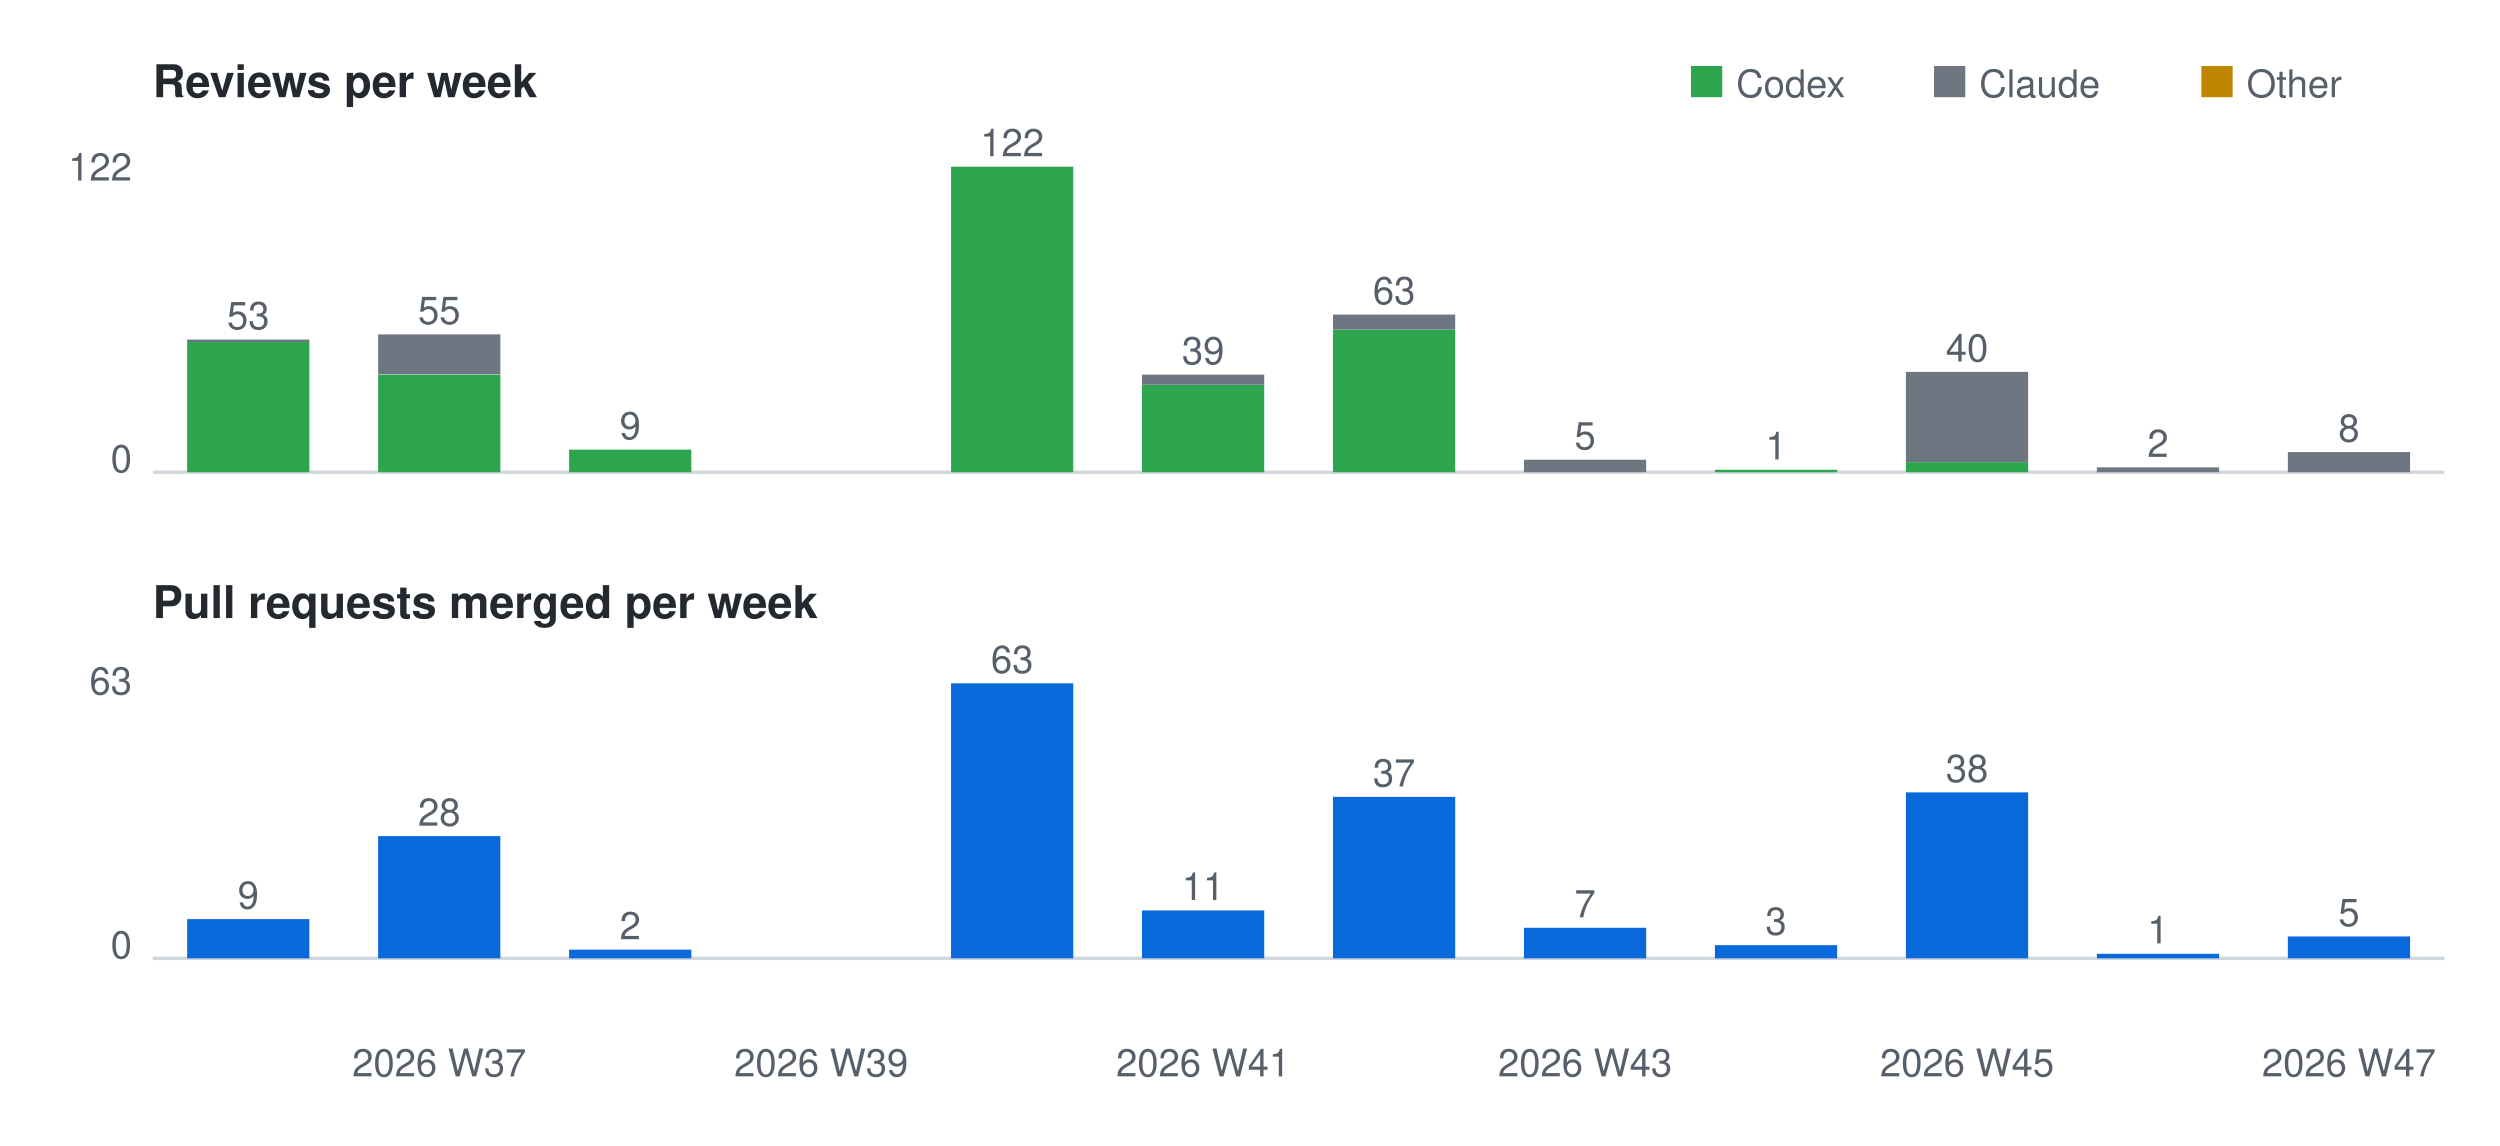
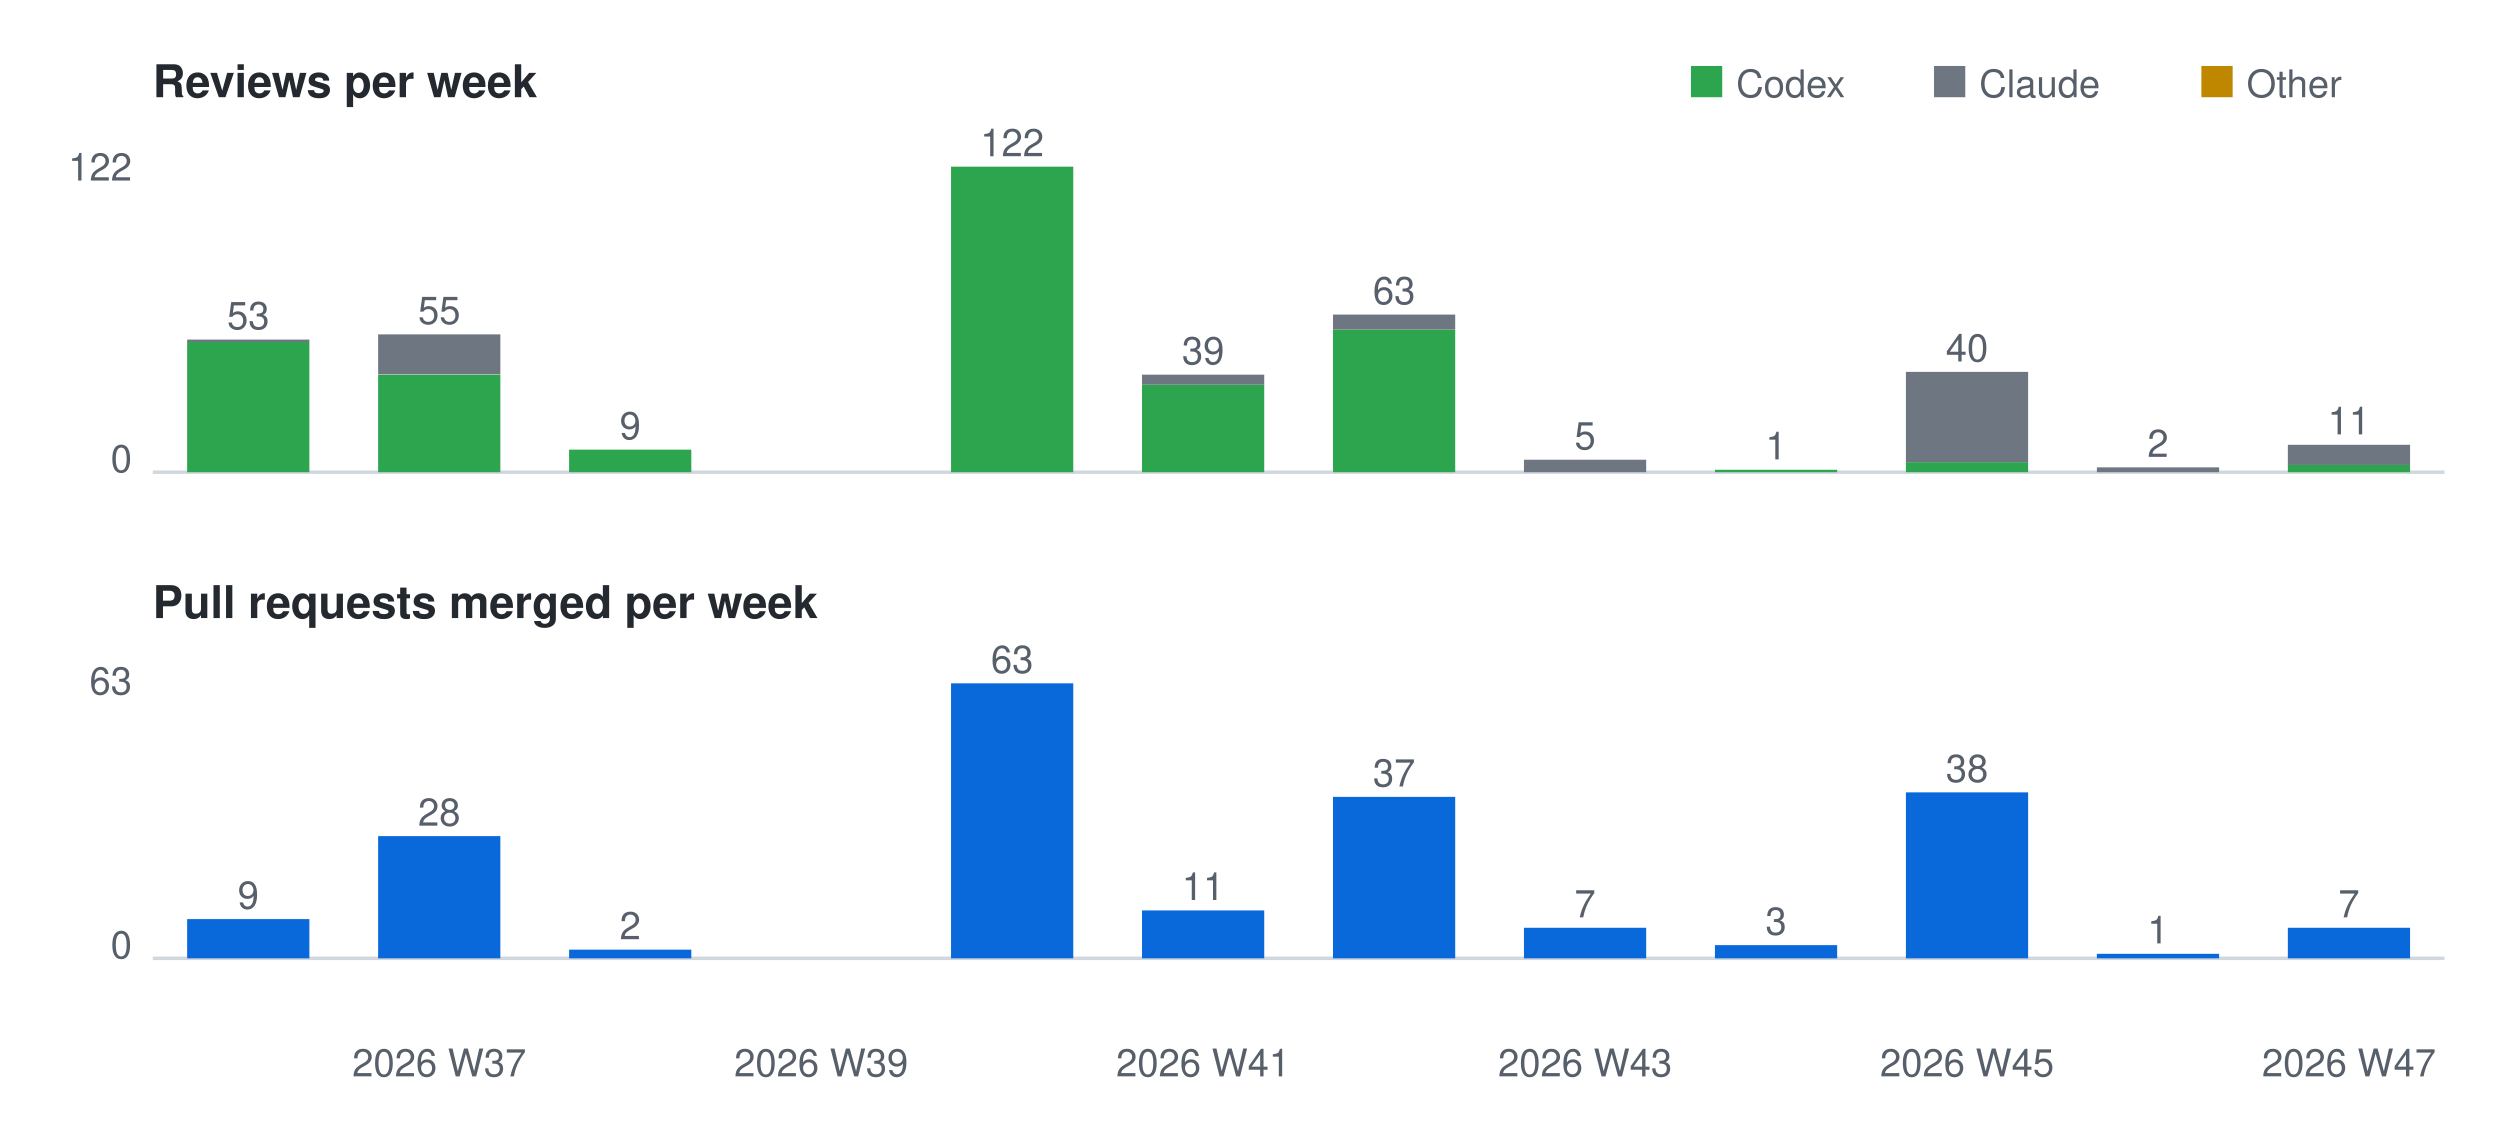
<svg xmlns="http://www.w3.org/2000/svg" width="720" height="330" viewBox="0 0 720 330" role="img" aria-label="Weekly reviews and merged pull requests">
  <style>text{font:11px -apple-system,Segoe UI,Helvetica,Arial,sans-serif;fill:#57606a}.t{font-size:13px;font-weight:600;fill:#24292f}.g{stroke:#d0d7de}.c{fill:#2da44e}.l{fill:#6e7781}.o{fill:#bf8700}.m{fill:#0969da}@media (prefers-color-scheme:dark){text{fill:#8b949e}.t{fill:#e6edf3}.g{stroke:#30363d}.c{fill:#3fb950}.l{fill:#8b949e}.o{fill:#d29922}.m{fill:#58a6ff}}</style>
  <text class="t" x="44" y="28">Reviews per week</text>
  <line class="g" x1="44" y1="136" x2="704" y2="136" />
  <text x="38" y="52" text-anchor="end">122</text>
  <text x="38" y="136" text-anchor="end">0</text>
  <rect class="c" x="53.9" y="98.5" width="35.2" height="37.5" />
  <rect class="l" x="53.9" y="97.8" width="35.2" height="0.7" />
  <text x="71.5" y="94.8" text-anchor="middle">53</text>
  <rect class="c" x="108.9" y="107.9" width="35.2" height="28.1" />
  <rect class="l" x="108.9" y="96.3" width="35.2" height="11.5" />
  <text x="126.5" y="93.3" text-anchor="middle">55</text>
  <rect class="c" x="163.9" y="129.5" width="35.2" height="6.5" />
  <text x="181.5" y="126.5" text-anchor="middle">9</text>
  <rect class="c" x="273.9" y="48.0" width="35.2" height="88.0" />
  <text x="291.5" y="45.0" text-anchor="middle">122</text>
  <rect class="c" x="328.9" y="110.8" width="35.2" height="25.2" />
  <rect class="l" x="328.9" y="107.9" width="35.2" height="2.9" />
  <text x="346.5" y="104.9" text-anchor="middle">39</text>
  <rect class="c" x="383.9" y="94.9" width="35.2" height="41.1" />
  <rect class="l" x="383.9" y="90.6" width="35.2" height="4.3" />
  <text x="401.5" y="87.6" text-anchor="middle">63</text>
  <rect class="l" x="438.9" y="132.4" width="35.2" height="3.6" />
  <text x="456.5" y="129.4" text-anchor="middle">5</text>
  <rect class="c" x="493.9" y="135.3" width="35.2" height="0.7" />
  <text x="511.5" y="132.3" text-anchor="middle">1</text>
  <rect class="c" x="548.9" y="133.1" width="35.2" height="2.9" />
  <rect class="l" x="548.9" y="107.1" width="35.2" height="26.0" />
  <text x="566.5" y="104.1" text-anchor="middle">40</text>
  <rect class="l" x="603.9" y="134.6" width="35.2" height="1.4" />
  <text x="621.5" y="131.6" text-anchor="middle">2</text>
-   <rect class="l" x="658.9" y="130.2" width="35.2" height="5.8" />
-   <text x="676.5" y="127.2" text-anchor="middle">8</text>
+   <rect class="c" x="658.9" y="133.8" width="35.2" height="2.2" />
+   <rect class="l" x="658.9" y="128.1" width="35.2" height="5.8" />
+   <text x="676.5" y="125.1" text-anchor="middle">11</text>
  <rect class="o" x="634" y="19" width="9" height="9" />
  <text x="647" y="28">Other</text>
  <rect class="l" x="557" y="19" width="9" height="9" />
  <text x="570" y="28">Claude</text>
  <rect class="c" x="487" y="19" width="9" height="9" />
  <text x="500" y="28">Codex</text>
  <text class="t" x="44" y="178">Pull requests merged per week</text>
  <line class="g" x1="44" y1="276" x2="704" y2="276" />
  <text x="38" y="200" text-anchor="end">63</text>
  <text x="38" y="276" text-anchor="end">0</text>
  <rect class="m" x="53.9" y="264.7" width="35.2" height="11.3" />
  <text x="71.5" y="261.7" text-anchor="middle">9</text>
  <rect class="m" x="108.9" y="240.8" width="35.2" height="35.2" />
  <text x="126.5" y="237.8" text-anchor="middle">28</text>
  <rect class="m" x="163.9" y="273.5" width="35.2" height="2.5" />
  <text x="181.5" y="270.5" text-anchor="middle">2</text>
  <rect class="m" x="273.9" y="196.8" width="35.2" height="79.2" />
  <text x="291.5" y="193.8" text-anchor="middle">63</text>
  <rect class="m" x="328.9" y="262.2" width="35.2" height="13.8" />
  <text x="346.5" y="259.2" text-anchor="middle">11</text>
  <rect class="m" x="383.9" y="229.5" width="35.2" height="46.5" />
  <text x="401.5" y="226.5" text-anchor="middle">37</text>
  <rect class="m" x="438.9" y="267.2" width="35.2" height="8.8" />
  <text x="456.5" y="264.2" text-anchor="middle">7</text>
  <rect class="m" x="493.9" y="272.2" width="35.2" height="3.8" />
  <text x="511.5" y="269.2" text-anchor="middle">3</text>
  <rect class="m" x="548.9" y="228.2" width="35.2" height="47.8" />
  <text x="566.5" y="225.2" text-anchor="middle">38</text>
  <rect class="m" x="603.9" y="274.7" width="35.2" height="1.3" />
  <text x="621.5" y="271.7" text-anchor="middle">1</text>
-   <rect class="m" x="658.9" y="269.7" width="35.2" height="6.3" />
-   <text x="676.5" y="266.7" text-anchor="middle">5</text>
+   <rect class="m" x="658.9" y="267.2" width="35.2" height="8.8" />
+   <text x="676.5" y="264.2" text-anchor="middle">7</text>
  <text x="126.5" y="310" text-anchor="middle">2026 W37</text>
  <text x="236.5" y="310" text-anchor="middle">2026 W39</text>
  <text x="346.5" y="310" text-anchor="middle">2026 W41</text>
  <text x="456.5" y="310" text-anchor="middle">2026 W43</text>
  <text x="566.5" y="310" text-anchor="middle">2026 W45</text>
  <text x="676.5" y="310" text-anchor="middle">2026 W47</text>
</svg>
